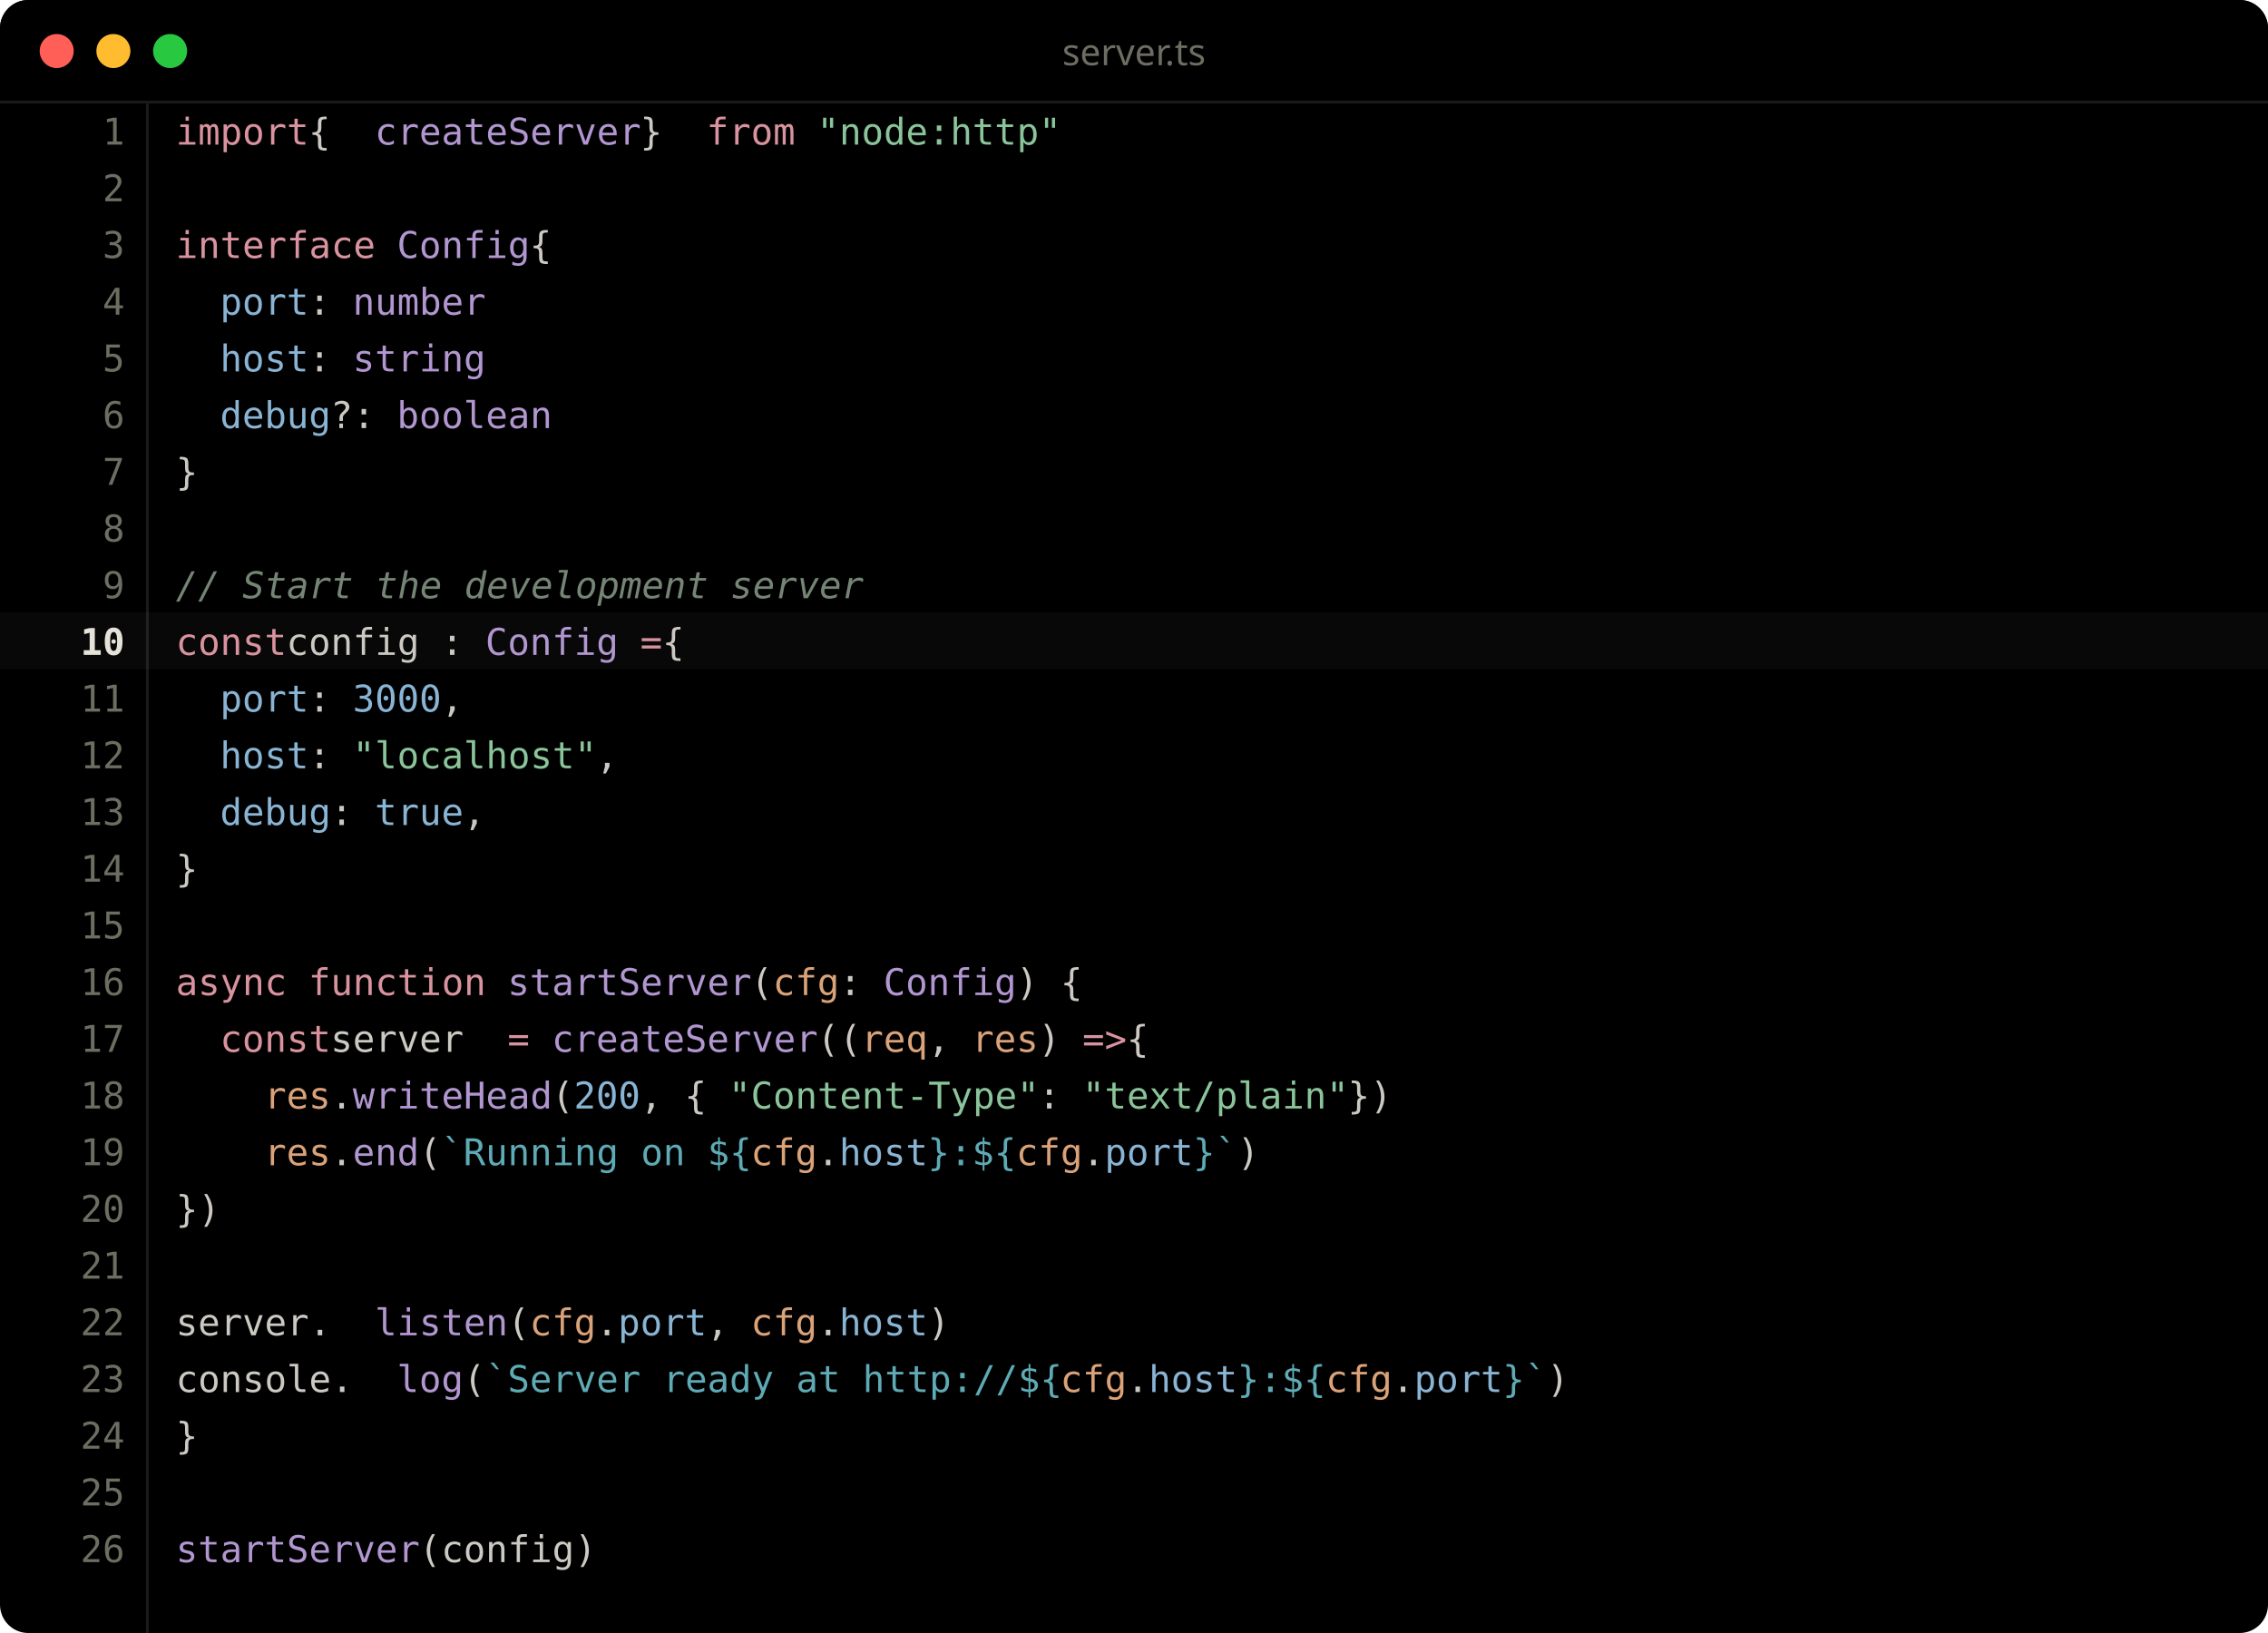
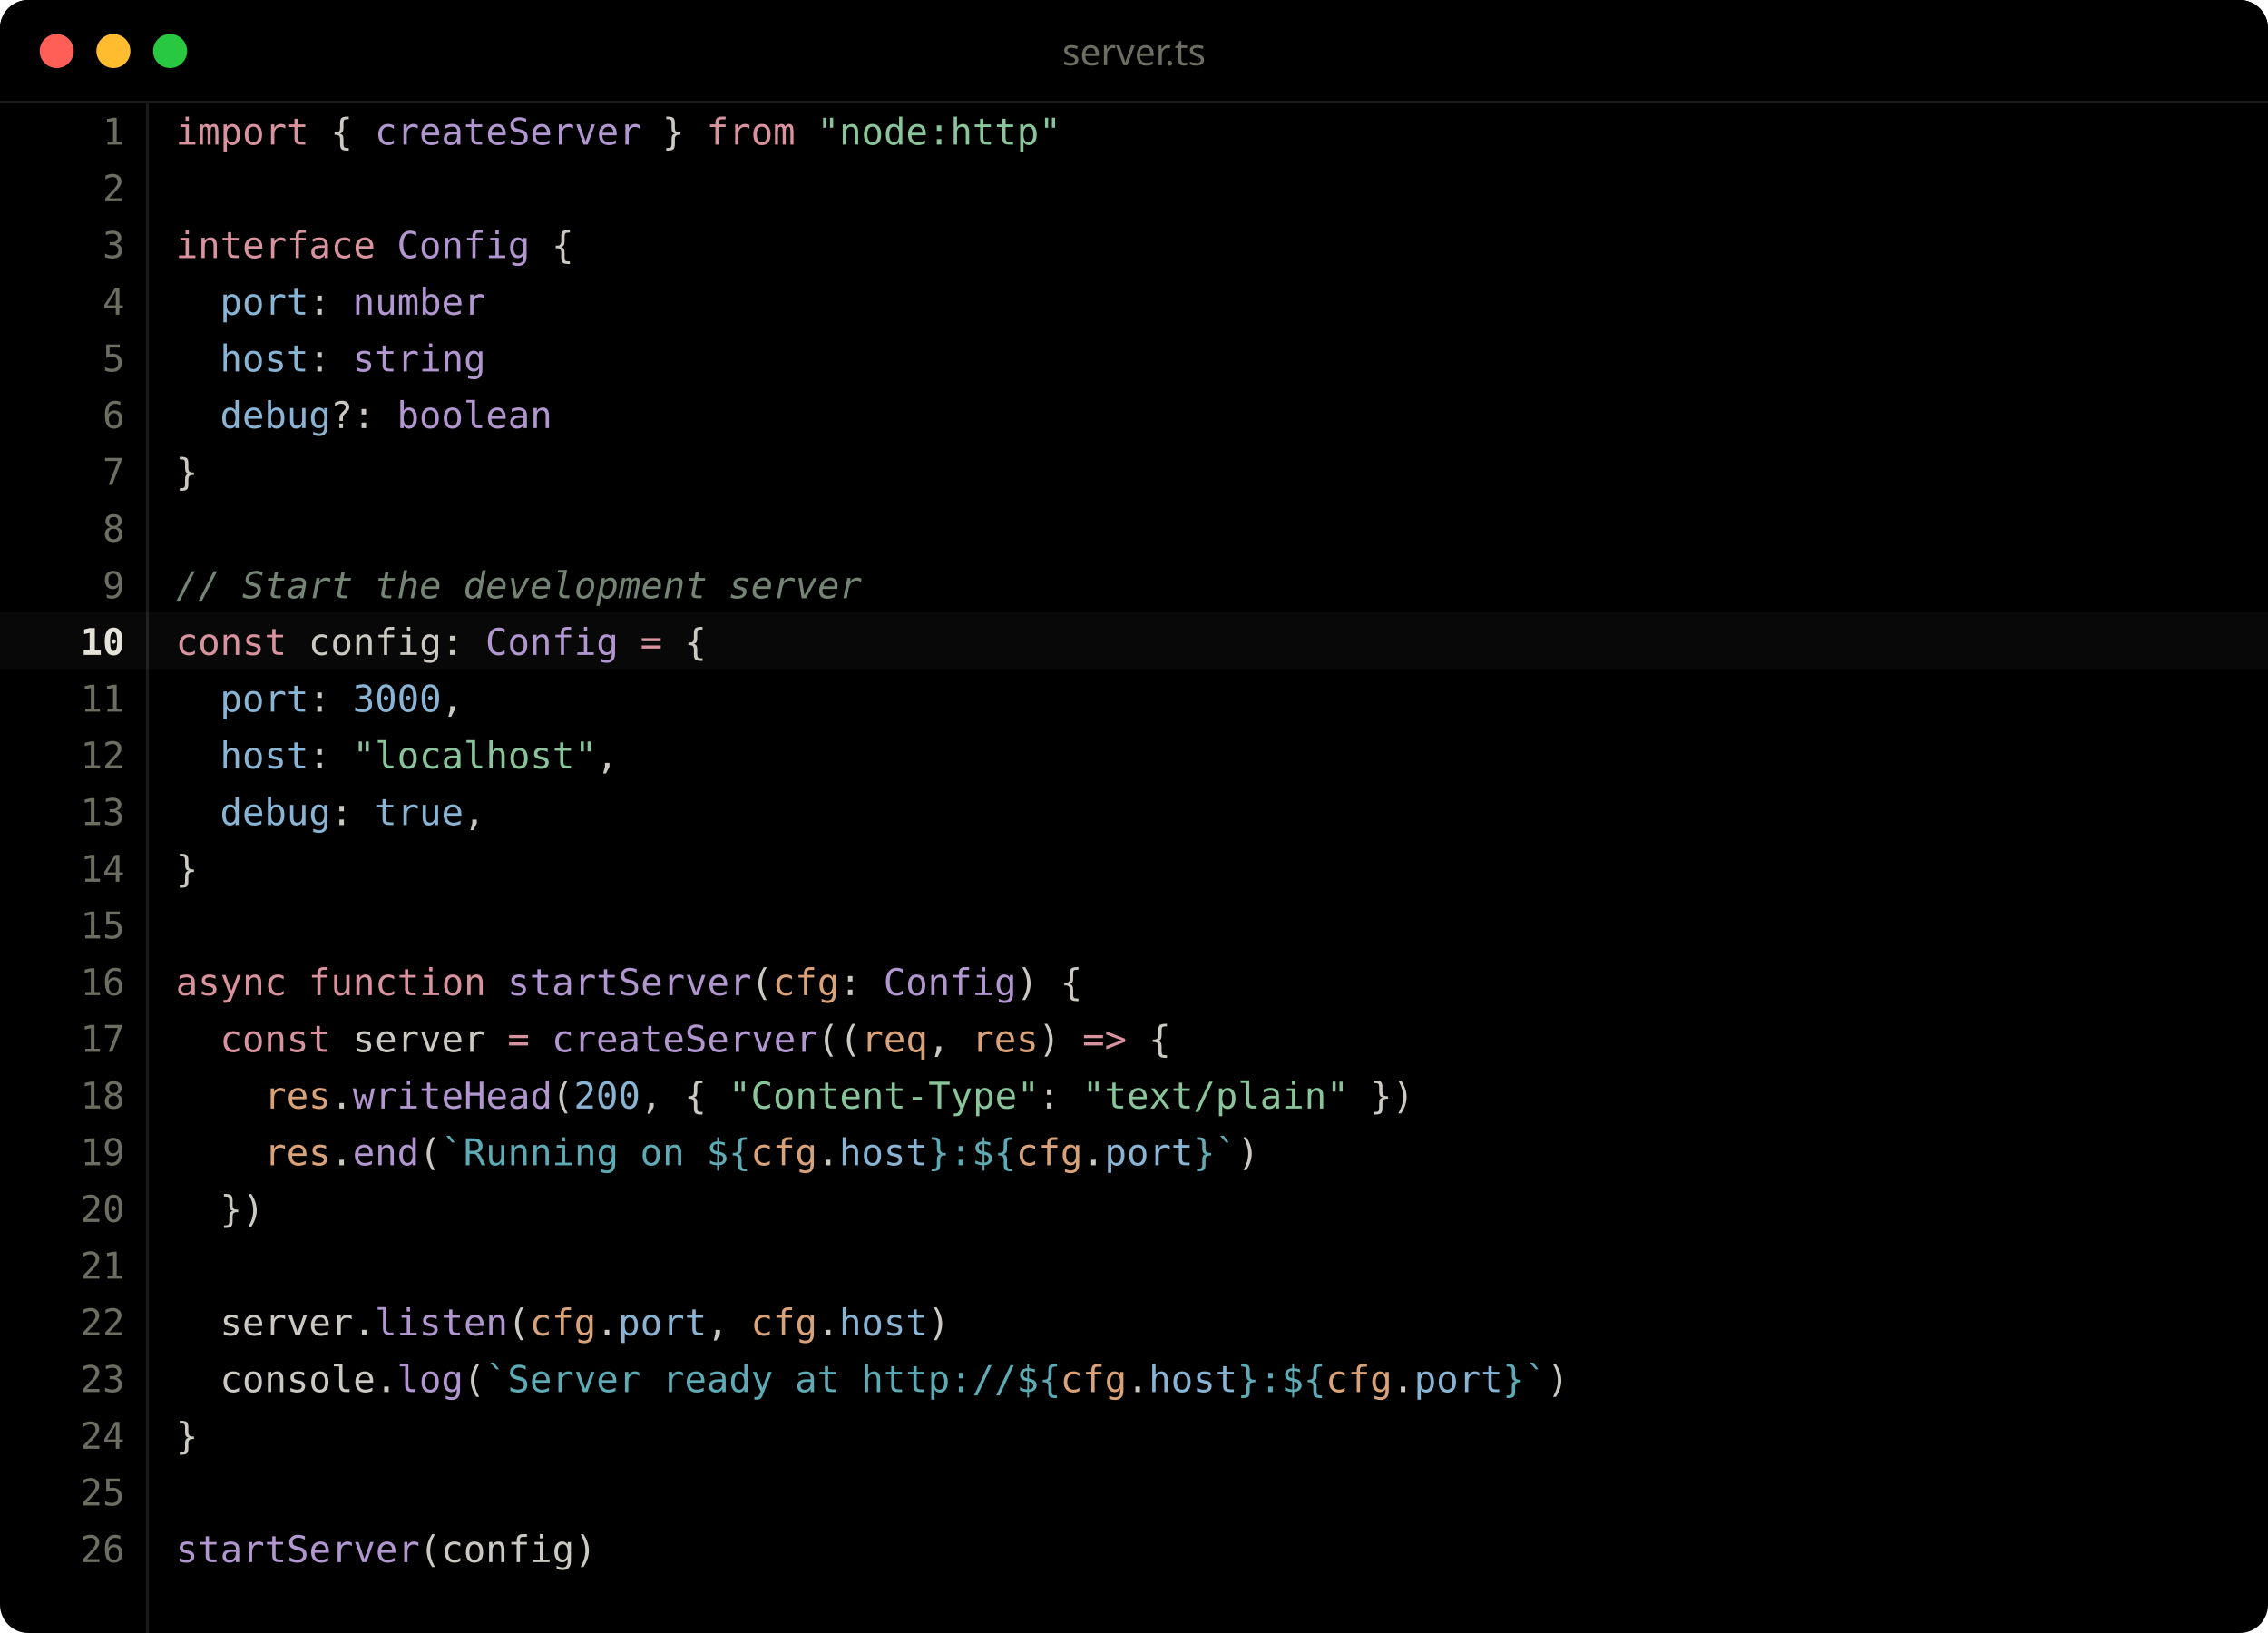
<svg xmlns="http://www.w3.org/2000/svg" width="800" height="576" viewBox="0 0 800 576">
  <defs>
    <clipPath id="frame">
      <rect width="800" height="576" rx="10" />
    </clipPath>
  </defs>
  <g clip-path="url(#frame)">
    <rect width="800" height="576" fill="#000000" />
    <rect width="800" height="36" fill="#000000" />
    <circle cx="20" cy="18" r="6" fill="#ff5f57" />
    <circle cx="40" cy="18" r="6" fill="#febc2e" />
    <circle cx="60" cy="18" r="6" fill="#28c840" />
    <text x="400" y="23" font-family="'SF Pro', 'Segoe UI', system-ui, sans-serif" font-size="13" fill="#6e6d62" text-anchor="middle">server.ts</text>
    <line x1="0" y1="36" x2="800" y2="36" stroke="#1a1a1a" stroke-width="1" />
    <line x1="52" y1="36" x2="52" y2="576" stroke="#1a1a1a" stroke-width="1" />
    <rect x="0" y="216" width="800" height="20" fill="#ffffff08" />
    <text x="44" y="51" font-family="'JetBrains Mono', 'Cascadia Code', 'Fira Code', monospace" font-size="13" fill="#6e6d62" text-anchor="end">1</text>
    <text x="44" y="71" font-family="'JetBrains Mono', 'Cascadia Code', 'Fira Code', monospace" font-size="13" fill="#6e6d62" text-anchor="end">2</text>
    <text x="44" y="91" font-family="'JetBrains Mono', 'Cascadia Code', 'Fira Code', monospace" font-size="13" fill="#6e6d62" text-anchor="end">3</text>
    <text x="44" y="111" font-family="'JetBrains Mono', 'Cascadia Code', 'Fira Code', monospace" font-size="13" fill="#6e6d62" text-anchor="end">4</text>
    <text x="44" y="131" font-family="'JetBrains Mono', 'Cascadia Code', 'Fira Code', monospace" font-size="13" fill="#6e6d62" text-anchor="end">5</text>
    <text x="44" y="151" font-family="'JetBrains Mono', 'Cascadia Code', 'Fira Code', monospace" font-size="13" fill="#6e6d62" text-anchor="end">6</text>
    <text x="44" y="171" font-family="'JetBrains Mono', 'Cascadia Code', 'Fira Code', monospace" font-size="13" fill="#6e6d62" text-anchor="end">7</text>
    <text x="44" y="191" font-family="'JetBrains Mono', 'Cascadia Code', 'Fira Code', monospace" font-size="13" fill="#6e6d62" text-anchor="end">8</text>
    <text x="44" y="211" font-family="'JetBrains Mono', 'Cascadia Code', 'Fira Code', monospace" font-size="13" fill="#6e6d62" text-anchor="end">9</text>
    <text x="44" y="231" font-family="'JetBrains Mono', 'Cascadia Code', 'Fira Code', monospace" font-size="13" fill="#e5e2da" text-anchor="end" font-weight="bold">10</text>
    <text x="44" y="251" font-family="'JetBrains Mono', 'Cascadia Code', 'Fira Code', monospace" font-size="13" fill="#6e6d62" text-anchor="end">11</text>
    <text x="44" y="271" font-family="'JetBrains Mono', 'Cascadia Code', 'Fira Code', monospace" font-size="13" fill="#6e6d62" text-anchor="end">12</text>
    <text x="44" y="291" font-family="'JetBrains Mono', 'Cascadia Code', 'Fira Code', monospace" font-size="13" fill="#6e6d62" text-anchor="end">13</text>
    <text x="44" y="311" font-family="'JetBrains Mono', 'Cascadia Code', 'Fira Code', monospace" font-size="13" fill="#6e6d62" text-anchor="end">14</text>
    <text x="44" y="331" font-family="'JetBrains Mono', 'Cascadia Code', 'Fira Code', monospace" font-size="13" fill="#6e6d62" text-anchor="end">15</text>
    <text x="44" y="351" font-family="'JetBrains Mono', 'Cascadia Code', 'Fira Code', monospace" font-size="13" fill="#6e6d62" text-anchor="end">16</text>
    <text x="44" y="371" font-family="'JetBrains Mono', 'Cascadia Code', 'Fira Code', monospace" font-size="13" fill="#6e6d62" text-anchor="end">17</text>
    <text x="44" y="391" font-family="'JetBrains Mono', 'Cascadia Code', 'Fira Code', monospace" font-size="13" fill="#6e6d62" text-anchor="end">18</text>
    <text x="44" y="411" font-family="'JetBrains Mono', 'Cascadia Code', 'Fira Code', monospace" font-size="13" fill="#6e6d62" text-anchor="end">19</text>
    <text x="44" y="431" font-family="'JetBrains Mono', 'Cascadia Code', 'Fira Code', monospace" font-size="13" fill="#6e6d62" text-anchor="end">20</text>
    <text x="44" y="451" font-family="'JetBrains Mono', 'Cascadia Code', 'Fira Code', monospace" font-size="13" fill="#6e6d62" text-anchor="end">21</text>
    <text x="44" y="471" font-family="'JetBrains Mono', 'Cascadia Code', 'Fira Code', monospace" font-size="13" fill="#6e6d62" text-anchor="end">22</text>
    <text x="44" y="491" font-family="'JetBrains Mono', 'Cascadia Code', 'Fira Code', monospace" font-size="13" fill="#6e6d62" text-anchor="end">23</text>
    <text x="44" y="511" font-family="'JetBrains Mono', 'Cascadia Code', 'Fira Code', monospace" font-size="13" fill="#6e6d62" text-anchor="end">24</text>
    <text x="44" y="531" font-family="'JetBrains Mono', 'Cascadia Code', 'Fira Code', monospace" font-size="13" fill="#6e6d62" text-anchor="end">25</text>
    <text x="44" y="551" font-family="'JetBrains Mono', 'Cascadia Code', 'Fira Code', monospace" font-size="13" fill="#6e6d62" text-anchor="end">26</text>
    <text x="62.0" y="51" font-family="'JetBrains Mono', 'Cascadia Code', 'Fira Code', monospace" font-size="13" fill="#d9939f">import</text>
-     <text x="108.8" y="51" font-family="'JetBrains Mono', 'Cascadia Code', 'Fira Code', monospace" font-size="13" fill="#ccc9c2"> { </text>
+     <text x="116.6" y="51" font-family="'JetBrains Mono', 'Cascadia Code', 'Fira Code', monospace" font-size="13" fill="#ccc9c2">{</text>
    <text x="132.2" y="51" font-family="'JetBrains Mono', 'Cascadia Code', 'Fira Code', monospace" font-size="13" fill="#b196d0">createServer</text>
-     <text x="225.8" y="51" font-family="'JetBrains Mono', 'Cascadia Code', 'Fira Code', monospace" font-size="13" fill="#ccc9c2"> } </text>
+     <text x="233.6" y="51" font-family="'JetBrains Mono', 'Cascadia Code', 'Fira Code', monospace" font-size="13" fill="#ccc9c2">}</text>
    <text x="249.2" y="51" font-family="'JetBrains Mono', 'Cascadia Code', 'Fira Code', monospace" font-size="13" fill="#d9939f">from</text>
-     <text x="280.4" y="51" font-family="'JetBrains Mono', 'Cascadia Code', 'Fira Code', monospace" font-size="13" fill="#ccc9c2"> </text>
    <text x="288.2" y="51" font-family="'JetBrains Mono', 'Cascadia Code', 'Fira Code', monospace" font-size="13" fill="#8ac49a">"node:http"</text>
    <text x="62.0" y="91" font-family="'JetBrains Mono', 'Cascadia Code', 'Fira Code', monospace" font-size="13" fill="#d9939f">interface</text>
-     <text x="132.2" y="91" font-family="'JetBrains Mono', 'Cascadia Code', 'Fira Code', monospace" font-size="13" fill="#ccc9c2"> </text>
    <text x="140.0" y="91" font-family="'JetBrains Mono', 'Cascadia Code', 'Fira Code', monospace" font-size="13" fill="#b196d0">Config</text>
-     <text x="186.8" y="91" font-family="'JetBrains Mono', 'Cascadia Code', 'Fira Code', monospace" font-size="13" fill="#ccc9c2"> {</text>
-     <text x="62.0" y="111" font-family="'JetBrains Mono', 'Cascadia Code', 'Fira Code', monospace" font-size="13" fill="#ccc9c2">  </text>
+     <text x="194.6" y="91" font-family="'JetBrains Mono', 'Cascadia Code', 'Fira Code', monospace" font-size="13" fill="#ccc9c2">{</text>
    <text x="77.6" y="111" font-family="'JetBrains Mono', 'Cascadia Code', 'Fira Code', monospace" font-size="13" fill="#89b4d4">port</text>
-     <text x="108.8" y="111" font-family="'JetBrains Mono', 'Cascadia Code', 'Fira Code', monospace" font-size="13" fill="#ccc9c2">: </text>
+     <text x="108.8" y="111" font-family="'JetBrains Mono', 'Cascadia Code', 'Fira Code', monospace" font-size="13" fill="#ccc9c2">:</text>
    <text x="124.4" y="111" font-family="'JetBrains Mono', 'Cascadia Code', 'Fira Code', monospace" font-size="13" fill="#b196d0">number</text>
-     <text x="62.0" y="131" font-family="'JetBrains Mono', 'Cascadia Code', 'Fira Code', monospace" font-size="13" fill="#ccc9c2">  </text>
    <text x="77.6" y="131" font-family="'JetBrains Mono', 'Cascadia Code', 'Fira Code', monospace" font-size="13" fill="#89b4d4">host</text>
-     <text x="108.8" y="131" font-family="'JetBrains Mono', 'Cascadia Code', 'Fira Code', monospace" font-size="13" fill="#ccc9c2">: </text>
+     <text x="108.8" y="131" font-family="'JetBrains Mono', 'Cascadia Code', 'Fira Code', monospace" font-size="13" fill="#ccc9c2">:</text>
    <text x="124.4" y="131" font-family="'JetBrains Mono', 'Cascadia Code', 'Fira Code', monospace" font-size="13" fill="#b196d0">string</text>
-     <text x="62.0" y="151" font-family="'JetBrains Mono', 'Cascadia Code', 'Fira Code', monospace" font-size="13" fill="#ccc9c2">  </text>
    <text x="77.6" y="151" font-family="'JetBrains Mono', 'Cascadia Code', 'Fira Code', monospace" font-size="13" fill="#89b4d4">debug</text>
-     <text x="116.6" y="151" font-family="'JetBrains Mono', 'Cascadia Code', 'Fira Code', monospace" font-size="13" fill="#ccc9c2">?: </text>
+     <text x="116.6" y="151" font-family="'JetBrains Mono', 'Cascadia Code', 'Fira Code', monospace" font-size="13" fill="#ccc9c2">?:</text>
    <text x="140.0" y="151" font-family="'JetBrains Mono', 'Cascadia Code', 'Fira Code', monospace" font-size="13" fill="#b196d0">boolean</text>
    <text x="62.0" y="171" font-family="'JetBrains Mono', 'Cascadia Code', 'Fira Code', monospace" font-size="13" fill="#ccc9c2">}</text>
-     <text x="62.0" y="211" font-family="'JetBrains Mono', 'Cascadia Code', 'Fira Code', monospace" font-size="13" fill="#758575" font-style="italic">// Start the development server</text>
+     <text x="62.0" y="211" font-family="'JetBrains Mono', 'Cascadia Code', 'Fira Code', monospace" font-size="13" fill="#758575" font-style="italic">//</text>
+     <text x="85.4" y="211" font-family="'JetBrains Mono', 'Cascadia Code', 'Fira Code', monospace" font-size="13" fill="#758575" font-style="italic">Start</text>
+     <text x="132.2" y="211" font-family="'JetBrains Mono', 'Cascadia Code', 'Fira Code', monospace" font-size="13" fill="#758575" font-style="italic">the</text>
+     <text x="163.4" y="211" font-family="'JetBrains Mono', 'Cascadia Code', 'Fira Code', monospace" font-size="13" fill="#758575" font-style="italic">development</text>
+     <text x="257.0" y="211" font-family="'JetBrains Mono', 'Cascadia Code', 'Fira Code', monospace" font-size="13" fill="#758575" font-style="italic">server</text>
    <text x="62.0" y="231" font-family="'JetBrains Mono', 'Cascadia Code', 'Fira Code', monospace" font-size="13" fill="#d9939f">const</text>
-     <text x="101.0" y="231" font-family="'JetBrains Mono', 'Cascadia Code', 'Fira Code', monospace" font-size="13" fill="#ccc9c2"> config</text>
-     <text x="155.6" y="231" font-family="'JetBrains Mono', 'Cascadia Code', 'Fira Code', monospace" font-size="13" fill="#ccc9c2">: </text>
+     <text x="108.8" y="231" font-family="'JetBrains Mono', 'Cascadia Code', 'Fira Code', monospace" font-size="13" fill="#ccc9c2">config</text>
+     <text x="155.6" y="231" font-family="'JetBrains Mono', 'Cascadia Code', 'Fira Code', monospace" font-size="13" fill="#ccc9c2">:</text>
    <text x="171.2" y="231" font-family="'JetBrains Mono', 'Cascadia Code', 'Fira Code', monospace" font-size="13" fill="#b196d0">Config</text>
-     <text x="218.0" y="231" font-family="'JetBrains Mono', 'Cascadia Code', 'Fira Code', monospace" font-size="13" fill="#ccc9c2"> </text>
    <text x="225.8" y="231" font-family="'JetBrains Mono', 'Cascadia Code', 'Fira Code', monospace" font-size="13" fill="#d9939f">=</text>
-     <text x="233.6" y="231" font-family="'JetBrains Mono', 'Cascadia Code', 'Fira Code', monospace" font-size="13" fill="#ccc9c2"> {</text>
-     <text x="62.0" y="251" font-family="'JetBrains Mono', 'Cascadia Code', 'Fira Code', monospace" font-size="13" fill="#ccc9c2">  </text>
+     <text x="241.4" y="231" font-family="'JetBrains Mono', 'Cascadia Code', 'Fira Code', monospace" font-size="13" fill="#ccc9c2">{</text>
    <text x="77.6" y="251" font-family="'JetBrains Mono', 'Cascadia Code', 'Fira Code', monospace" font-size="13" fill="#89b4d4">port</text>
-     <text x="108.8" y="251" font-family="'JetBrains Mono', 'Cascadia Code', 'Fira Code', monospace" font-size="13" fill="#ccc9c2">: </text>
+     <text x="108.8" y="251" font-family="'JetBrains Mono', 'Cascadia Code', 'Fira Code', monospace" font-size="13" fill="#ccc9c2">:</text>
    <text x="124.4" y="251" font-family="'JetBrains Mono', 'Cascadia Code', 'Fira Code', monospace" font-size="13" fill="#89b4d4">3000</text>
    <text x="155.6" y="251" font-family="'JetBrains Mono', 'Cascadia Code', 'Fira Code', monospace" font-size="13" fill="#ccc9c2">,</text>
-     <text x="62.0" y="271" font-family="'JetBrains Mono', 'Cascadia Code', 'Fira Code', monospace" font-size="13" fill="#ccc9c2">  </text>
    <text x="77.6" y="271" font-family="'JetBrains Mono', 'Cascadia Code', 'Fira Code', monospace" font-size="13" fill="#89b4d4">host</text>
-     <text x="108.8" y="271" font-family="'JetBrains Mono', 'Cascadia Code', 'Fira Code', monospace" font-size="13" fill="#ccc9c2">: </text>
+     <text x="108.8" y="271" font-family="'JetBrains Mono', 'Cascadia Code', 'Fira Code', monospace" font-size="13" fill="#ccc9c2">:</text>
    <text x="124.4" y="271" font-family="'JetBrains Mono', 'Cascadia Code', 'Fira Code', monospace" font-size="13" fill="#8ac49a">"localhost"</text>
    <text x="210.2" y="271" font-family="'JetBrains Mono', 'Cascadia Code', 'Fira Code', monospace" font-size="13" fill="#ccc9c2">,</text>
-     <text x="62.0" y="291" font-family="'JetBrains Mono', 'Cascadia Code', 'Fira Code', monospace" font-size="13" fill="#ccc9c2">  </text>
    <text x="77.6" y="291" font-family="'JetBrains Mono', 'Cascadia Code', 'Fira Code', monospace" font-size="13" fill="#89b4d4">debug</text>
-     <text x="116.6" y="291" font-family="'JetBrains Mono', 'Cascadia Code', 'Fira Code', monospace" font-size="13" fill="#ccc9c2">: </text>
+     <text x="116.6" y="291" font-family="'JetBrains Mono', 'Cascadia Code', 'Fira Code', monospace" font-size="13" fill="#ccc9c2">:</text>
    <text x="132.2" y="291" font-family="'JetBrains Mono', 'Cascadia Code', 'Fira Code', monospace" font-size="13" fill="#89b4d4">true</text>
    <text x="163.4" y="291" font-family="'JetBrains Mono', 'Cascadia Code', 'Fira Code', monospace" font-size="13" fill="#ccc9c2">,</text>
    <text x="62.0" y="311" font-family="'JetBrains Mono', 'Cascadia Code', 'Fira Code', monospace" font-size="13" fill="#ccc9c2">}</text>
    <text x="62.0" y="351" font-family="'JetBrains Mono', 'Cascadia Code', 'Fira Code', monospace" font-size="13" fill="#d9939f">async</text>
-     <text x="101.0" y="351" font-family="'JetBrains Mono', 'Cascadia Code', 'Fira Code', monospace" font-size="13" fill="#ccc9c2"> </text>
    <text x="108.8" y="351" font-family="'JetBrains Mono', 'Cascadia Code', 'Fira Code', monospace" font-size="13" fill="#d9939f">function</text>
-     <text x="171.2" y="351" font-family="'JetBrains Mono', 'Cascadia Code', 'Fira Code', monospace" font-size="13" fill="#ccc9c2"> </text>
    <text x="179.0" y="351" font-family="'JetBrains Mono', 'Cascadia Code', 'Fira Code', monospace" font-size="13" fill="#b196d0">startServer</text>
    <text x="264.8" y="351" font-family="'JetBrains Mono', 'Cascadia Code', 'Fira Code', monospace" font-size="13" fill="#ccc9c2">(</text>
    <text x="272.6" y="351" font-family="'JetBrains Mono', 'Cascadia Code', 'Fira Code', monospace" font-size="13" fill="#daa278">cfg</text>
-     <text x="296.0" y="351" font-family="'JetBrains Mono', 'Cascadia Code', 'Fira Code', monospace" font-size="13" fill="#ccc9c2">: </text>
+     <text x="296.0" y="351" font-family="'JetBrains Mono', 'Cascadia Code', 'Fira Code', monospace" font-size="13" fill="#ccc9c2">:</text>
    <text x="311.6" y="351" font-family="'JetBrains Mono', 'Cascadia Code', 'Fira Code', monospace" font-size="13" fill="#b196d0">Config</text>
-     <text x="358.4" y="351" font-family="'JetBrains Mono', 'Cascadia Code', 'Fira Code', monospace" font-size="13" fill="#ccc9c2">) {</text>
-     <text x="62.0" y="371" font-family="'JetBrains Mono', 'Cascadia Code', 'Fira Code', monospace" font-size="13" fill="#ccc9c2">  </text>
+     <text x="358.4" y="351" font-family="'JetBrains Mono', 'Cascadia Code', 'Fira Code', monospace" font-size="13" fill="#ccc9c2">)</text>
+     <text x="374.0" y="351" font-family="'JetBrains Mono', 'Cascadia Code', 'Fira Code', monospace" font-size="13" fill="#ccc9c2">{</text>
    <text x="77.6" y="371" font-family="'JetBrains Mono', 'Cascadia Code', 'Fira Code', monospace" font-size="13" fill="#d9939f">const</text>
-     <text x="116.6" y="371" font-family="'JetBrains Mono', 'Cascadia Code', 'Fira Code', monospace" font-size="13" fill="#ccc9c2"> server </text>
+     <text x="124.4" y="371" font-family="'JetBrains Mono', 'Cascadia Code', 'Fira Code', monospace" font-size="13" fill="#ccc9c2">server</text>
    <text x="179.0" y="371" font-family="'JetBrains Mono', 'Cascadia Code', 'Fira Code', monospace" font-size="13" fill="#d9939f">=</text>
-     <text x="186.8" y="371" font-family="'JetBrains Mono', 'Cascadia Code', 'Fira Code', monospace" font-size="13" fill="#ccc9c2"> </text>
    <text x="194.6" y="371" font-family="'JetBrains Mono', 'Cascadia Code', 'Fira Code', monospace" font-size="13" fill="#b196d0">createServer</text>
    <text x="288.2" y="371" font-family="'JetBrains Mono', 'Cascadia Code', 'Fira Code', monospace" font-size="13" fill="#ccc9c2">((</text>
    <text x="303.8" y="371" font-family="'JetBrains Mono', 'Cascadia Code', 'Fira Code', monospace" font-size="13" fill="#daa278">req</text>
-     <text x="327.2" y="371" font-family="'JetBrains Mono', 'Cascadia Code', 'Fira Code', monospace" font-size="13" fill="#ccc9c2">, </text>
+     <text x="327.2" y="371" font-family="'JetBrains Mono', 'Cascadia Code', 'Fira Code', monospace" font-size="13" fill="#ccc9c2">,</text>
    <text x="342.8" y="371" font-family="'JetBrains Mono', 'Cascadia Code', 'Fira Code', monospace" font-size="13" fill="#daa278">res</text>
-     <text x="366.2" y="371" font-family="'JetBrains Mono', 'Cascadia Code', 'Fira Code', monospace" font-size="13" fill="#ccc9c2">) </text>
+     <text x="366.2" y="371" font-family="'JetBrains Mono', 'Cascadia Code', 'Fira Code', monospace" font-size="13" fill="#ccc9c2">)</text>
    <text x="381.8" y="371" font-family="'JetBrains Mono', 'Cascadia Code', 'Fira Code', monospace" font-size="13" fill="#d9939f">=&gt;</text>
-     <text x="397.4" y="371" font-family="'JetBrains Mono', 'Cascadia Code', 'Fira Code', monospace" font-size="13" fill="#ccc9c2"> {</text>
-     <text x="62.0" y="391" font-family="'JetBrains Mono', 'Cascadia Code', 'Fira Code', monospace" font-size="13" fill="#ccc9c2">    </text>
+     <text x="405.2" y="371" font-family="'JetBrains Mono', 'Cascadia Code', 'Fira Code', monospace" font-size="13" fill="#ccc9c2">{</text>
    <text x="93.2" y="391" font-family="'JetBrains Mono', 'Cascadia Code', 'Fira Code', monospace" font-size="13" fill="#daa278">res</text>
    <text x="116.6" y="391" font-family="'JetBrains Mono', 'Cascadia Code', 'Fira Code', monospace" font-size="13" fill="#ccc9c2">.</text>
    <text x="124.4" y="391" font-family="'JetBrains Mono', 'Cascadia Code', 'Fira Code', monospace" font-size="13" fill="#b196d0">writeHead</text>
    <text x="194.6" y="391" font-family="'JetBrains Mono', 'Cascadia Code', 'Fira Code', monospace" font-size="13" fill="#ccc9c2">(</text>
    <text x="202.4" y="391" font-family="'JetBrains Mono', 'Cascadia Code', 'Fira Code', monospace" font-size="13" fill="#89b4d4">200</text>
-     <text x="225.8" y="391" font-family="'JetBrains Mono', 'Cascadia Code', 'Fira Code', monospace" font-size="13" fill="#ccc9c2">, { </text>
+     <text x="225.8" y="391" font-family="'JetBrains Mono', 'Cascadia Code', 'Fira Code', monospace" font-size="13" fill="#ccc9c2">,</text>
+     <text x="241.4" y="391" font-family="'JetBrains Mono', 'Cascadia Code', 'Fira Code', monospace" font-size="13" fill="#ccc9c2">{</text>
    <text x="257.0" y="391" font-family="'JetBrains Mono', 'Cascadia Code', 'Fira Code', monospace" font-size="13" fill="#8ac49a">"Content-Type"</text>
-     <text x="366.2" y="391" font-family="'JetBrains Mono', 'Cascadia Code', 'Fira Code', monospace" font-size="13" fill="#ccc9c2">: </text>
+     <text x="366.2" y="391" font-family="'JetBrains Mono', 'Cascadia Code', 'Fira Code', monospace" font-size="13" fill="#ccc9c2">:</text>
    <text x="381.8" y="391" font-family="'JetBrains Mono', 'Cascadia Code', 'Fira Code', monospace" font-size="13" fill="#8ac49a">"text/plain"</text>
-     <text x="475.4" y="391" font-family="'JetBrains Mono', 'Cascadia Code', 'Fira Code', monospace" font-size="13" fill="#ccc9c2"> })</text>
-     <text x="62.0" y="411" font-family="'JetBrains Mono', 'Cascadia Code', 'Fira Code', monospace" font-size="13" fill="#ccc9c2">    </text>
+     <text x="483.2" y="391" font-family="'JetBrains Mono', 'Cascadia Code', 'Fira Code', monospace" font-size="13" fill="#ccc9c2">})</text>
    <text x="93.2" y="411" font-family="'JetBrains Mono', 'Cascadia Code', 'Fira Code', monospace" font-size="13" fill="#daa278">res</text>
    <text x="116.6" y="411" font-family="'JetBrains Mono', 'Cascadia Code', 'Fira Code', monospace" font-size="13" fill="#ccc9c2">.</text>
    <text x="124.4" y="411" font-family="'JetBrains Mono', 'Cascadia Code', 'Fira Code', monospace" font-size="13" fill="#b196d0">end</text>
    <text x="147.8" y="411" font-family="'JetBrains Mono', 'Cascadia Code', 'Fira Code', monospace" font-size="13" fill="#ccc9c2">(</text>
-     <text x="155.6" y="411" font-family="'JetBrains Mono', 'Cascadia Code', 'Fira Code', monospace" font-size="13" fill="#5eaab5">`Running on ${</text>
+     <text x="155.6" y="411" font-family="'JetBrains Mono', 'Cascadia Code', 'Fira Code', monospace" font-size="13" fill="#5eaab5">`Running</text>
+     <text x="225.8" y="411" font-family="'JetBrains Mono', 'Cascadia Code', 'Fira Code', monospace" font-size="13" fill="#5eaab5">on</text>
+     <text x="249.2" y="411" font-family="'JetBrains Mono', 'Cascadia Code', 'Fira Code', monospace" font-size="13" fill="#5eaab5">${</text>
    <text x="264.8" y="411" font-family="'JetBrains Mono', 'Cascadia Code', 'Fira Code', monospace" font-size="13" fill="#daa278">cfg</text>
    <text x="288.2" y="411" font-family="'JetBrains Mono', 'Cascadia Code', 'Fira Code', monospace" font-size="13" fill="#ccc9c2">.</text>
    <text x="296.0" y="411" font-family="'JetBrains Mono', 'Cascadia Code', 'Fira Code', monospace" font-size="13" fill="#89b4d4">host</text>
    <text x="327.2" y="411" font-family="'JetBrains Mono', 'Cascadia Code', 'Fira Code', monospace" font-size="13" fill="#5eaab5">}:${</text>
    <text x="358.4" y="411" font-family="'JetBrains Mono', 'Cascadia Code', 'Fira Code', monospace" font-size="13" fill="#daa278">cfg</text>
    <text x="381.8" y="411" font-family="'JetBrains Mono', 'Cascadia Code', 'Fira Code', monospace" font-size="13" fill="#ccc9c2">.</text>
    <text x="389.6" y="411" font-family="'JetBrains Mono', 'Cascadia Code', 'Fira Code', monospace" font-size="13" fill="#89b4d4">port</text>
    <text x="420.8" y="411" font-family="'JetBrains Mono', 'Cascadia Code', 'Fira Code', monospace" font-size="13" fill="#5eaab5">}`</text>
    <text x="436.4" y="411" font-family="'JetBrains Mono', 'Cascadia Code', 'Fira Code', monospace" font-size="13" fill="#ccc9c2">)</text>
-     <text x="62.0" y="431" font-family="'JetBrains Mono', 'Cascadia Code', 'Fira Code', monospace" font-size="13" fill="#ccc9c2">  })</text>
-     <text x="62.0" y="471" font-family="'JetBrains Mono', 'Cascadia Code', 'Fira Code', monospace" font-size="13" fill="#ccc9c2">  server.</text>
+     <text x="77.6" y="431" font-family="'JetBrains Mono', 'Cascadia Code', 'Fira Code', monospace" font-size="13" fill="#ccc9c2">})</text>
+     <text x="77.6" y="471" font-family="'JetBrains Mono', 'Cascadia Code', 'Fira Code', monospace" font-size="13" fill="#ccc9c2">server.</text>
    <text x="132.2" y="471" font-family="'JetBrains Mono', 'Cascadia Code', 'Fira Code', monospace" font-size="13" fill="#b196d0">listen</text>
    <text x="179.0" y="471" font-family="'JetBrains Mono', 'Cascadia Code', 'Fira Code', monospace" font-size="13" fill="#ccc9c2">(</text>
    <text x="186.8" y="471" font-family="'JetBrains Mono', 'Cascadia Code', 'Fira Code', monospace" font-size="13" fill="#daa278">cfg</text>
    <text x="210.2" y="471" font-family="'JetBrains Mono', 'Cascadia Code', 'Fira Code', monospace" font-size="13" fill="#ccc9c2">.</text>
    <text x="218.0" y="471" font-family="'JetBrains Mono', 'Cascadia Code', 'Fira Code', monospace" font-size="13" fill="#89b4d4">port</text>
-     <text x="249.2" y="471" font-family="'JetBrains Mono', 'Cascadia Code', 'Fira Code', monospace" font-size="13" fill="#ccc9c2">, </text>
+     <text x="249.2" y="471" font-family="'JetBrains Mono', 'Cascadia Code', 'Fira Code', monospace" font-size="13" fill="#ccc9c2">,</text>
    <text x="264.8" y="471" font-family="'JetBrains Mono', 'Cascadia Code', 'Fira Code', monospace" font-size="13" fill="#daa278">cfg</text>
    <text x="288.2" y="471" font-family="'JetBrains Mono', 'Cascadia Code', 'Fira Code', monospace" font-size="13" fill="#ccc9c2">.</text>
    <text x="296.0" y="471" font-family="'JetBrains Mono', 'Cascadia Code', 'Fira Code', monospace" font-size="13" fill="#89b4d4">host</text>
    <text x="327.2" y="471" font-family="'JetBrains Mono', 'Cascadia Code', 'Fira Code', monospace" font-size="13" fill="#ccc9c2">)</text>
-     <text x="62.0" y="491" font-family="'JetBrains Mono', 'Cascadia Code', 'Fira Code', monospace" font-size="13" fill="#ccc9c2">  console.</text>
+     <text x="77.6" y="491" font-family="'JetBrains Mono', 'Cascadia Code', 'Fira Code', monospace" font-size="13" fill="#ccc9c2">console.</text>
    <text x="140.0" y="491" font-family="'JetBrains Mono', 'Cascadia Code', 'Fira Code', monospace" font-size="13" fill="#b196d0">log</text>
    <text x="163.4" y="491" font-family="'JetBrains Mono', 'Cascadia Code', 'Fira Code', monospace" font-size="13" fill="#ccc9c2">(</text>
-     <text x="171.2" y="491" font-family="'JetBrains Mono', 'Cascadia Code', 'Fira Code', monospace" font-size="13" fill="#5eaab5">`Server ready at http://${</text>
+     <text x="171.2" y="491" font-family="'JetBrains Mono', 'Cascadia Code', 'Fira Code', monospace" font-size="13" fill="#5eaab5">`Server</text>
+     <text x="233.6" y="491" font-family="'JetBrains Mono', 'Cascadia Code', 'Fira Code', monospace" font-size="13" fill="#5eaab5">ready</text>
+     <text x="280.4" y="491" font-family="'JetBrains Mono', 'Cascadia Code', 'Fira Code', monospace" font-size="13" fill="#5eaab5">at</text>
+     <text x="303.8" y="491" font-family="'JetBrains Mono', 'Cascadia Code', 'Fira Code', monospace" font-size="13" fill="#5eaab5">http://${</text>
    <text x="374.0" y="491" font-family="'JetBrains Mono', 'Cascadia Code', 'Fira Code', monospace" font-size="13" fill="#daa278">cfg</text>
    <text x="397.4" y="491" font-family="'JetBrains Mono', 'Cascadia Code', 'Fira Code', monospace" font-size="13" fill="#ccc9c2">.</text>
    <text x="405.2" y="491" font-family="'JetBrains Mono', 'Cascadia Code', 'Fira Code', monospace" font-size="13" fill="#89b4d4">host</text>
    <text x="436.4" y="491" font-family="'JetBrains Mono', 'Cascadia Code', 'Fira Code', monospace" font-size="13" fill="#5eaab5">}:${</text>
    <text x="467.6" y="491" font-family="'JetBrains Mono', 'Cascadia Code', 'Fira Code', monospace" font-size="13" fill="#daa278">cfg</text>
    <text x="491.0" y="491" font-family="'JetBrains Mono', 'Cascadia Code', 'Fira Code', monospace" font-size="13" fill="#ccc9c2">.</text>
    <text x="498.8" y="491" font-family="'JetBrains Mono', 'Cascadia Code', 'Fira Code', monospace" font-size="13" fill="#89b4d4">port</text>
    <text x="530.0" y="491" font-family="'JetBrains Mono', 'Cascadia Code', 'Fira Code', monospace" font-size="13" fill="#5eaab5">}`</text>
    <text x="545.6" y="491" font-family="'JetBrains Mono', 'Cascadia Code', 'Fira Code', monospace" font-size="13" fill="#ccc9c2">)</text>
    <text x="62.0" y="511" font-family="'JetBrains Mono', 'Cascadia Code', 'Fira Code', monospace" font-size="13" fill="#ccc9c2">}</text>
    <text x="62.0" y="551" font-family="'JetBrains Mono', 'Cascadia Code', 'Fira Code', monospace" font-size="13" fill="#b196d0">startServer</text>
    <text x="147.8" y="551" font-family="'JetBrains Mono', 'Cascadia Code', 'Fira Code', monospace" font-size="13" fill="#ccc9c2">(config)</text>
  </g>
</svg>
